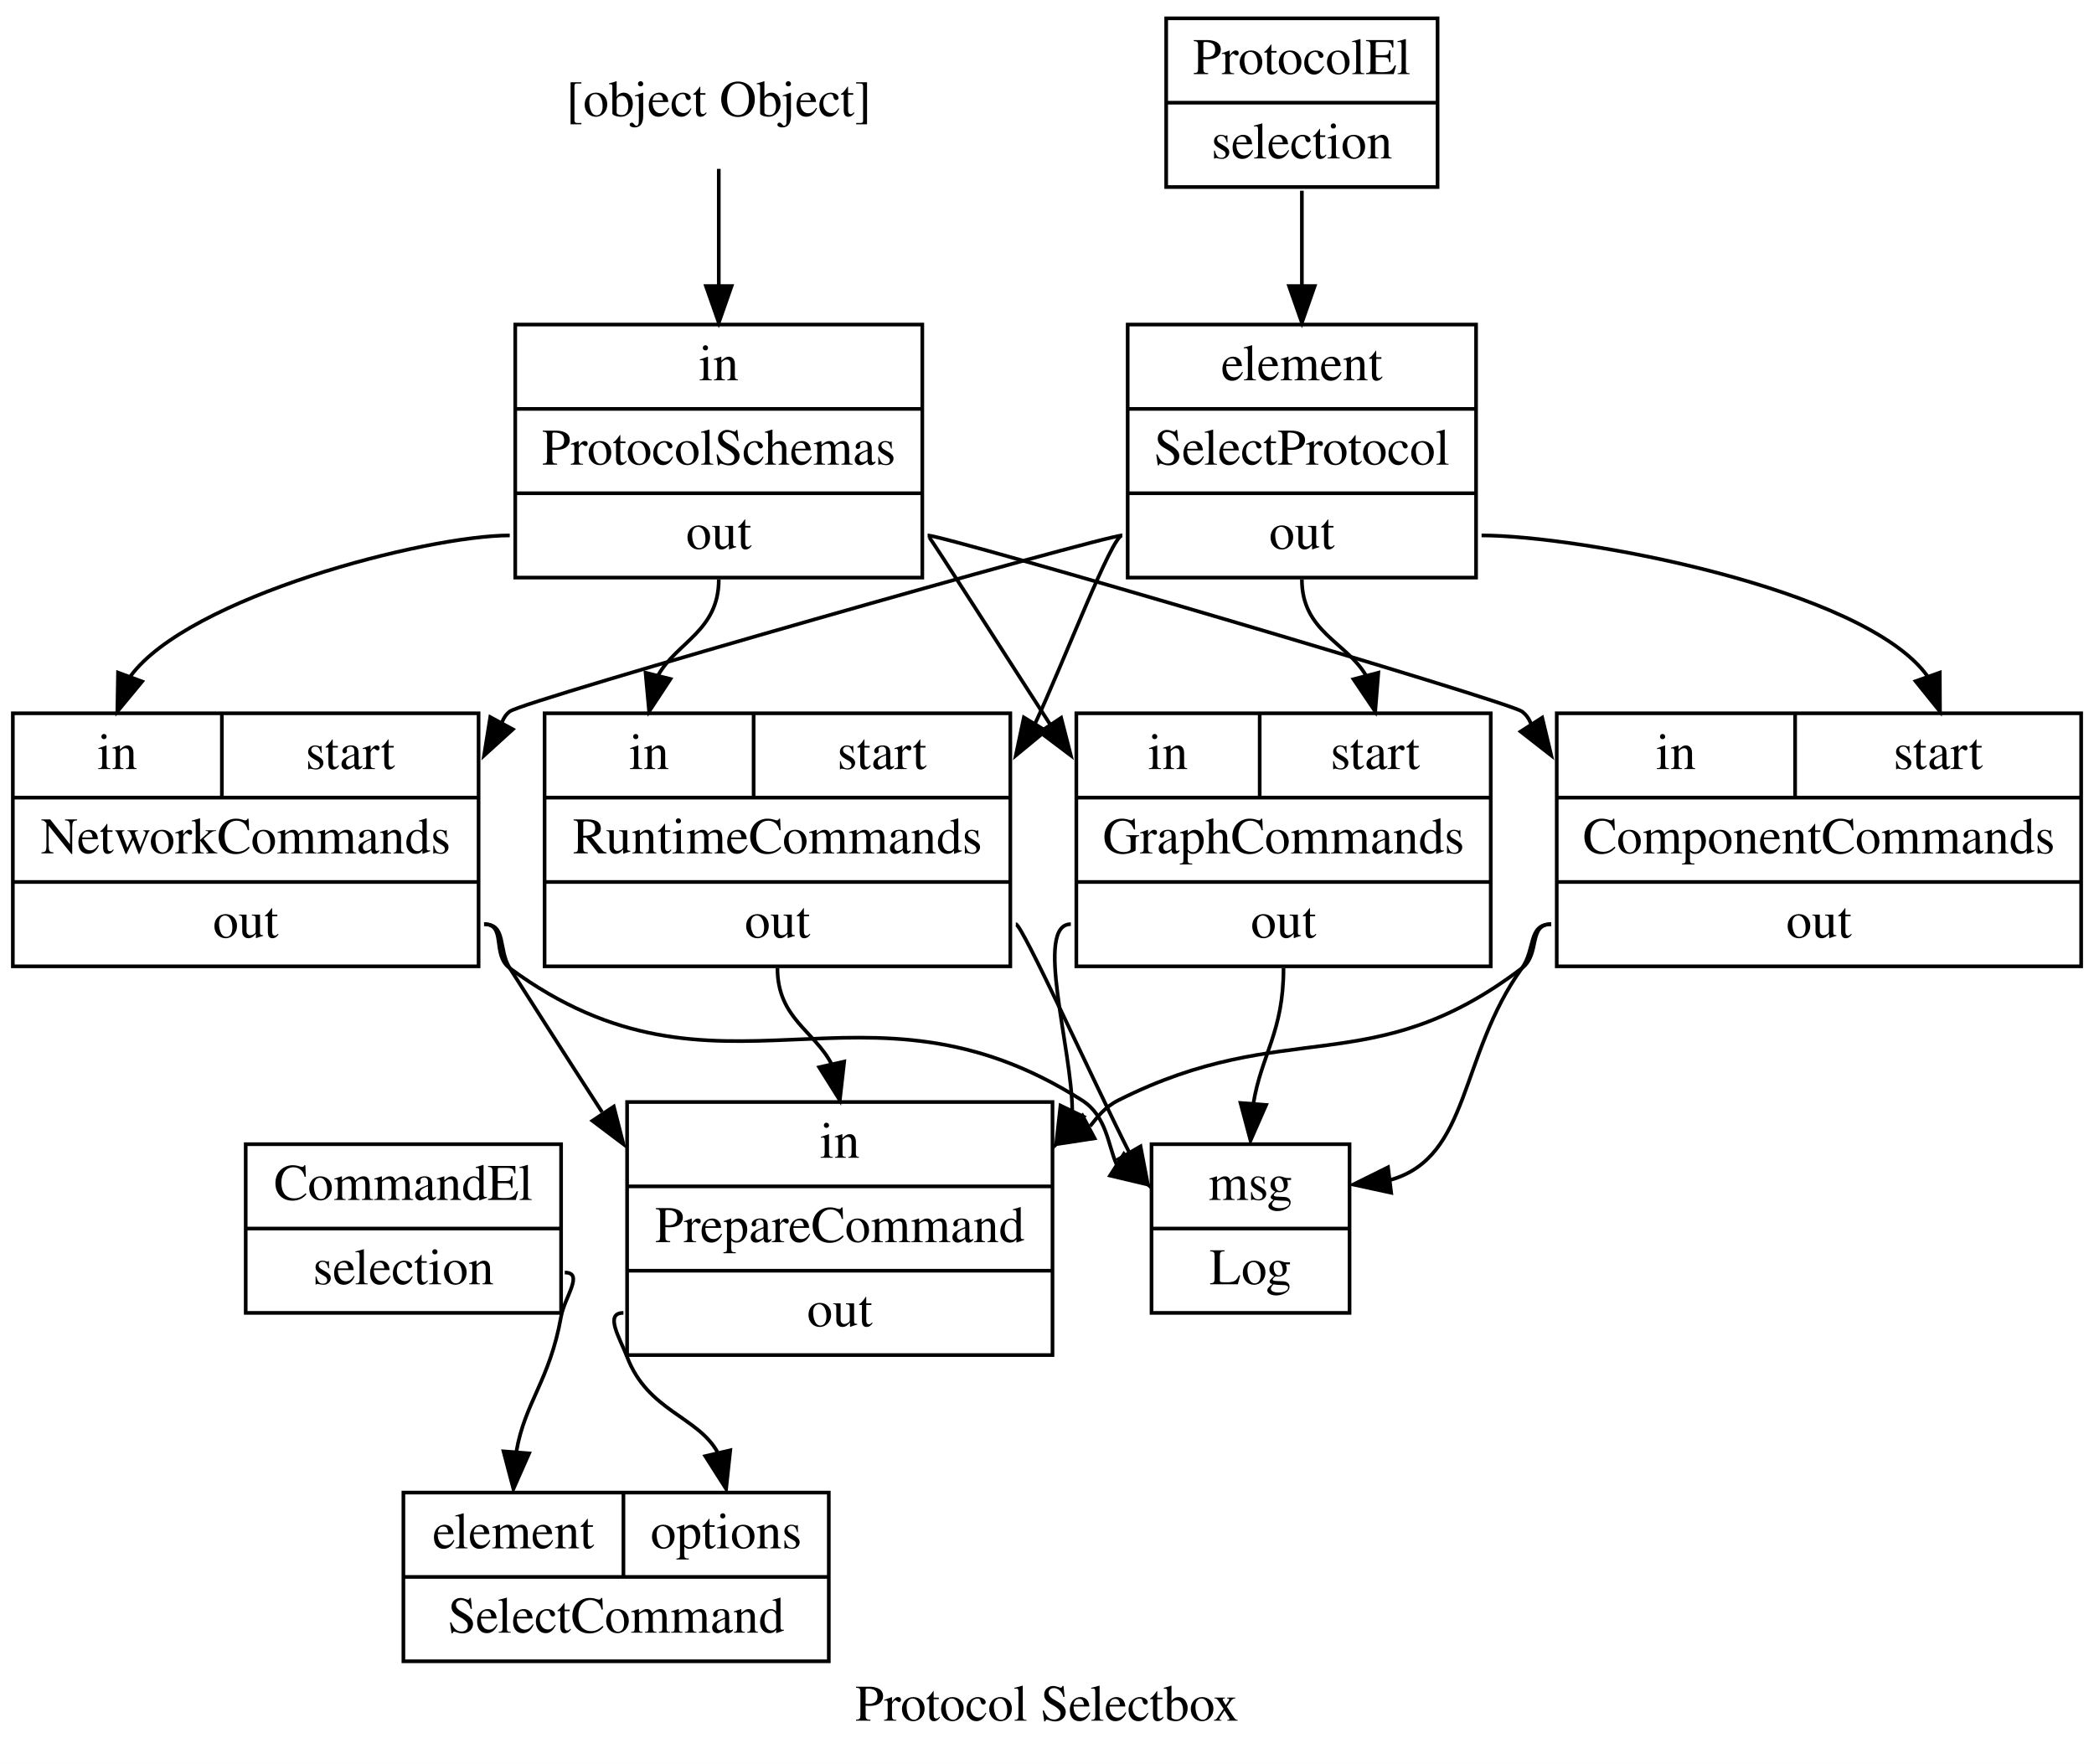
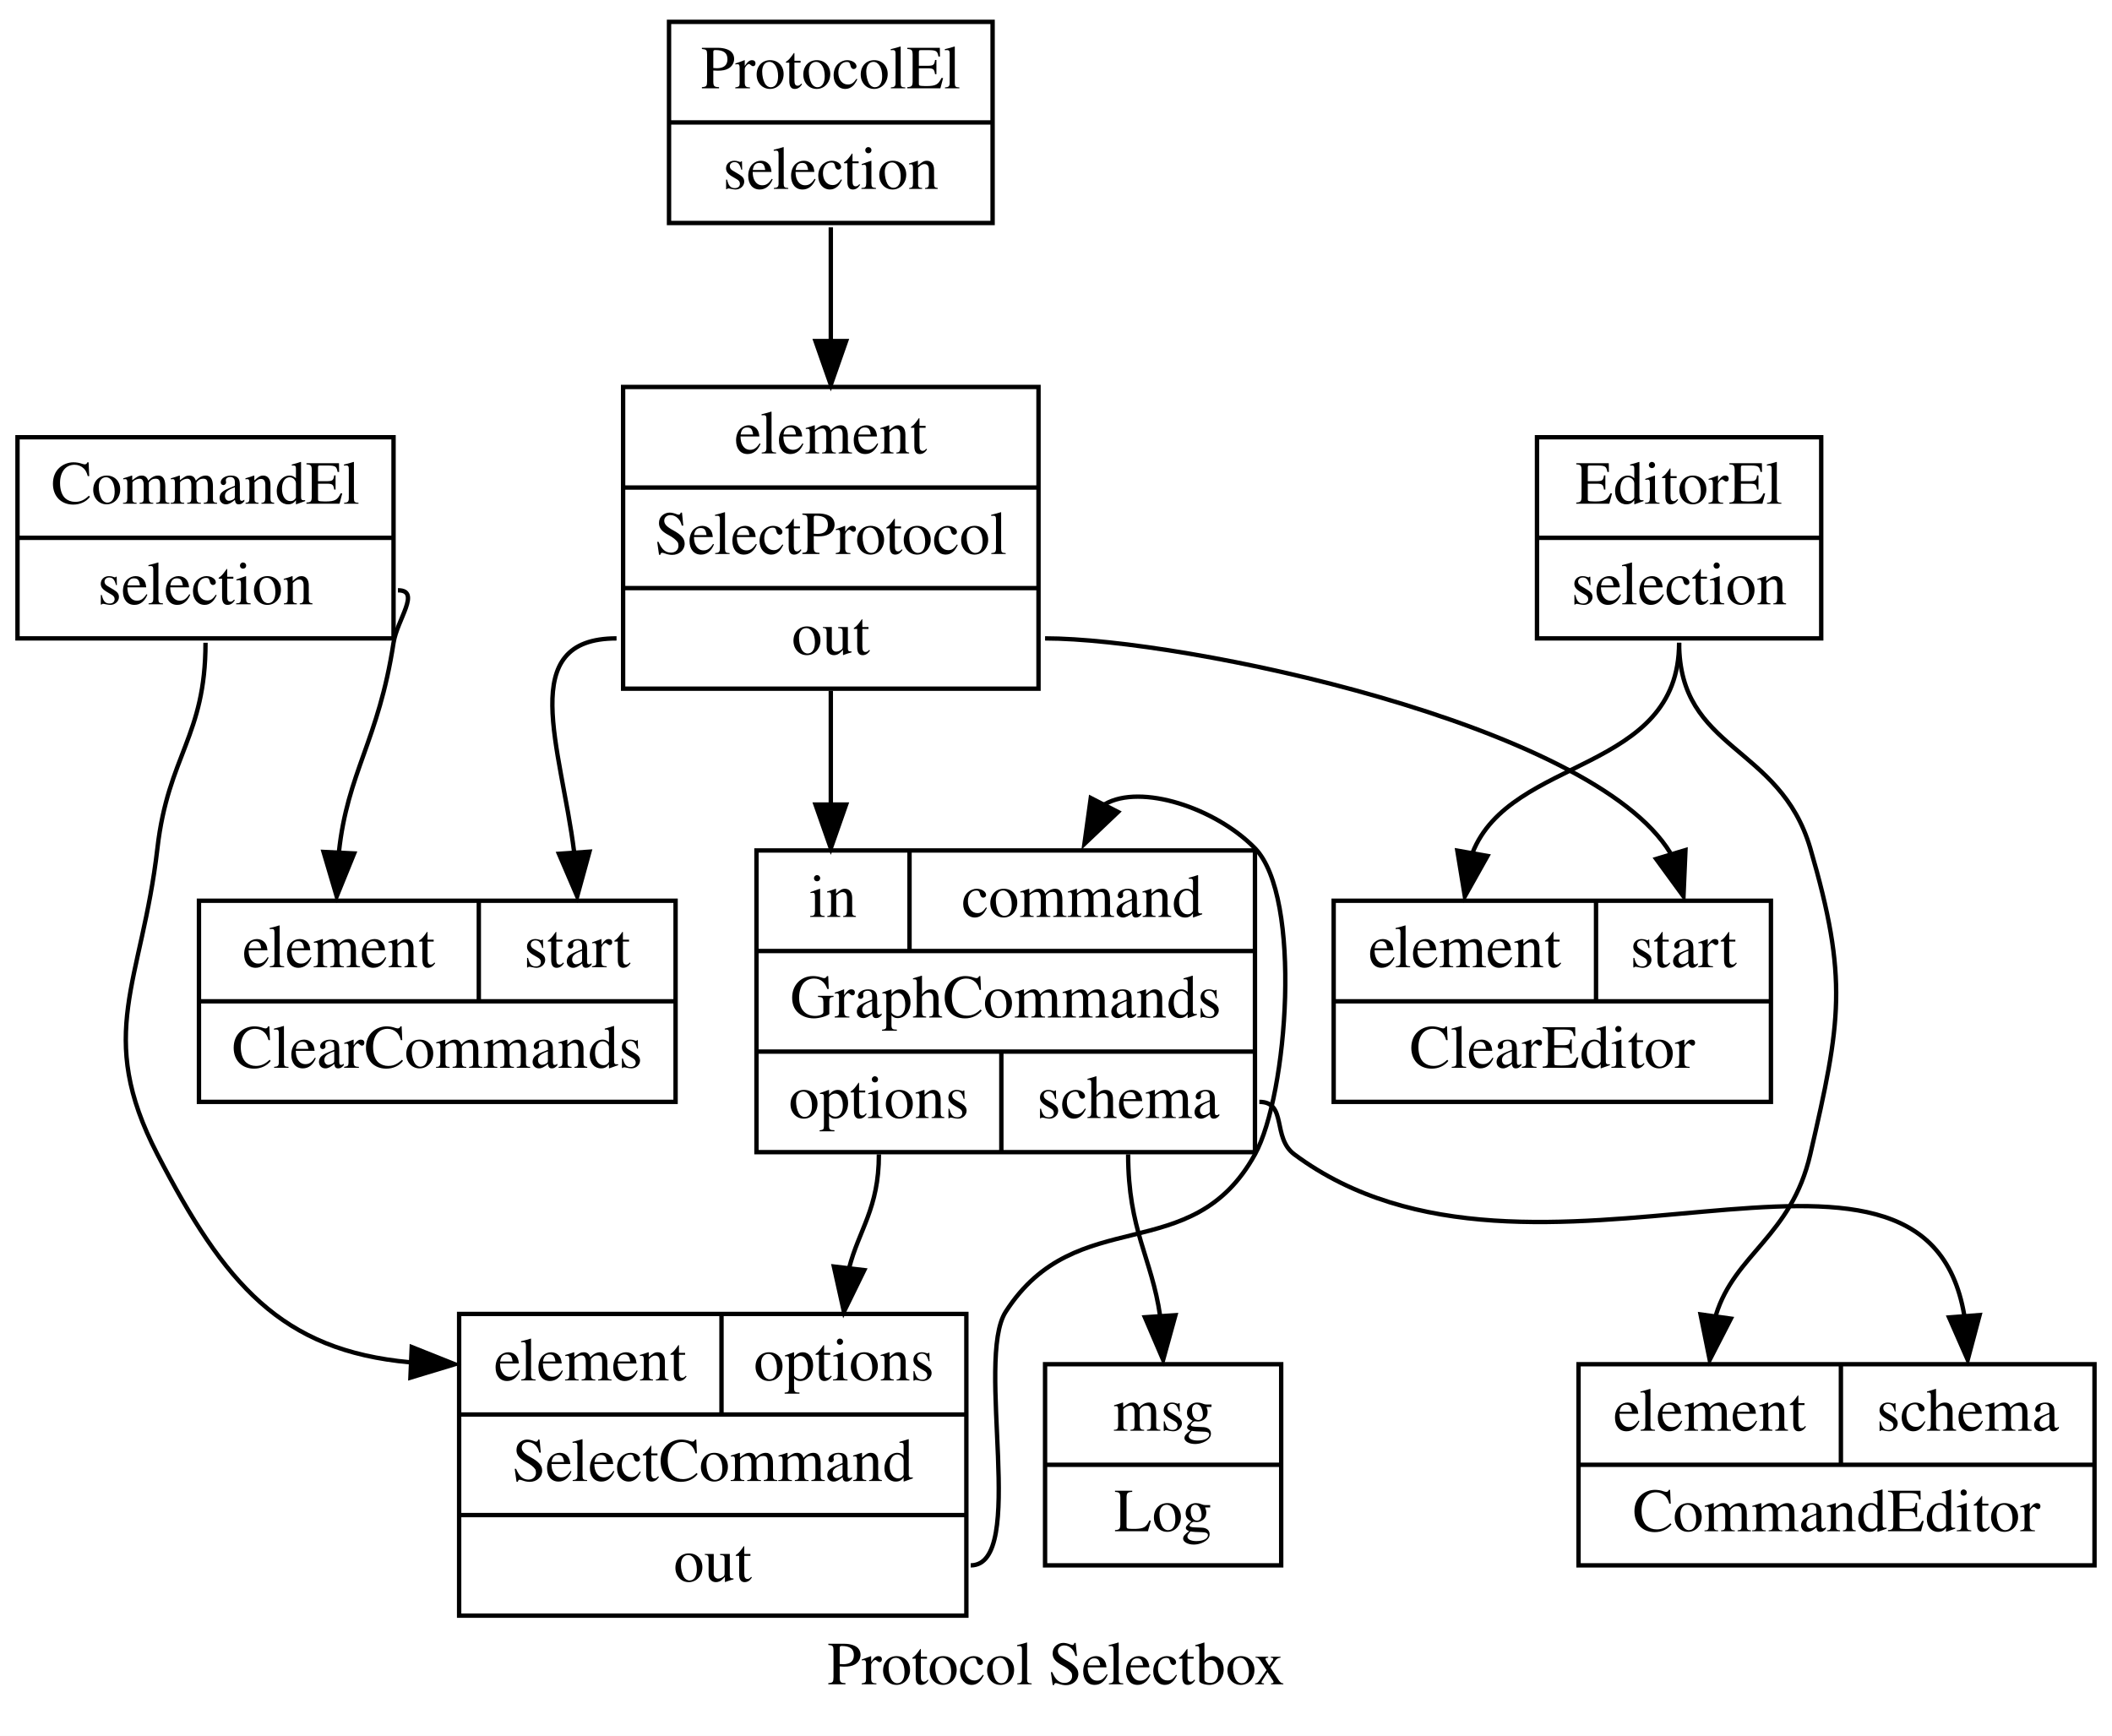
- <svg xmlns="http://www.w3.org/2000/svg" width="571pt" height="481pt" viewBox="0.00 0.00 571.00 481.00">
-   <g id="graph0" class="graph" transform="scale(1 1) rotate(0) translate(4 477)">
-     <polygon fill="white" stroke="none" points="-4,4 -4,-477 567,-477 567,4 -4,4" />
-     <text text-anchor="middle" x="281.5" y="-7.8" font-family="Times,serif" font-size="14.00">Protocol Selectbox</text>
+ <svg xmlns="http://www.w3.org/2000/svg" width="483pt" height="397pt" viewBox="0.00 0.00 483.00 397.00">
+   <g id="graph0" class="graph" transform="scale(1 1) rotate(0) translate(4 393)">
+     <polygon fill="white" stroke="none" points="-4,4 -4,-393 479,-393 479,4 -4,4" />
+     <text text-anchor="middle" x="237.5" y="-7.8" font-family="Times,serif" font-size="14.00">Protocol Selectbox</text>
    <g id="node1" class="node">
-       <polygon fill="none" stroke="black" points="314,-426 314,-472 388,-472 388,-426 314,-426" />
-       <text text-anchor="middle" x="351" y="-456.8" font-family="Times,serif" font-size="14.00">ProtocolEl</text>
-       <polyline fill="none" stroke="black" points="314,-449 388,-449 " />
-       <text text-anchor="middle" x="351" y="-433.8" font-family="Times,serif" font-size="14.00">selection</text>
+       <polygon fill="none" stroke="black" points="149,-342 149,-388 223,-388 223,-342 149,-342" />
+       <text text-anchor="middle" x="186" y="-372.8" font-family="Times,serif" font-size="14.00">ProtocolEl</text>
+       <polyline fill="none" stroke="black" points="149,-365 223,-365 " />
+       <text text-anchor="middle" x="186" y="-349.8" font-family="Times,serif" font-size="14.00">selection</text>
    </g>
    <g id="node2" class="node">
-       <polygon fill="none" stroke="black" points="303.5,-319.5 303.5,-388.5 398.5,-388.5 398.5,-319.5 303.5,-319.5" />
-       <text text-anchor="middle" x="351" y="-373.3" font-family="Times,serif" font-size="14.00">element</text>
-       <polyline fill="none" stroke="black" points="303.5,-365.5 398.5,-365.5 " />
-       <text text-anchor="middle" x="351" y="-350.3" font-family="Times,serif" font-size="14.00">SelectProtocol</text>
-       <polyline fill="none" stroke="black" points="303.5,-342.5 398.5,-342.5 " />
-       <text text-anchor="middle" x="351" y="-327.3" font-family="Times,serif" font-size="14.00">out</text>
+       <polygon fill="none" stroke="black" points="138.5,-235.5 138.5,-304.5 233.5,-304.5 233.5,-235.5 138.5,-235.5" />
+       <text text-anchor="middle" x="186" y="-289.3" font-family="Times,serif" font-size="14.00">element</text>
+       <polyline fill="none" stroke="black" points="138.5,-281.5 233.5,-281.5 " />
+       <text text-anchor="middle" x="186" y="-266.3" font-family="Times,serif" font-size="14.00">SelectProtocol</text>
+       <polyline fill="none" stroke="black" points="138.5,-258.5 233.5,-258.5 " />
+       <text text-anchor="middle" x="186" y="-243.3" font-family="Times,serif" font-size="14.00">out</text>
    </g>
    <g id="edge1" class="edge">
-       <path fill="none" stroke="black" d="M351,-425C351,-413 351,-407.75 351,-399.125" />
-       <polygon fill="black" stroke="black" points="354.5,-399 351,-389 347.5,-399 354.5,-399" />
+       <path fill="none" stroke="black" d="M186,-341C186,-329 186,-323.75 186,-315.125" />
+       <polygon fill="black" stroke="black" points="189.5,-315 186,-305 182.5,-315 189.5,-315" />
+     </g>
+     <g id="node7" class="node">
+       <polygon fill="none" stroke="black" points="41.5,-141 41.5,-187 150.5,-187 150.5,-141 41.5,-141" />
+       <text text-anchor="middle" x="73.5" y="-171.8" font-family="Times,serif" font-size="14.00">element</text>
+       <polyline fill="none" stroke="black" points="105.5,-164 105.5,-187 " />
+       <text text-anchor="middle" x="128" y="-171.8" font-family="Times,serif" font-size="14.00">start</text>
+       <polyline fill="none" stroke="black" points="41.5,-164 150.5,-164 " />
+       <text text-anchor="middle" x="96" y="-148.8" font-family="Times,serif" font-size="14.00">ClearCommands</text>
+     </g>
+     <g id="edge7" class="edge">
+       <path fill="none" stroke="black" d="M137,-247C113.79,-247 124.307,-222.137 127.299,-198.151" />
+       <polygon fill="black" stroke="black" points="130.802,-198.217 128,-188 123.819,-197.735 130.802,-198.217" />
+     </g>
+     <g id="node8" class="node">
+       <polygon fill="none" stroke="black" points="301,-141 301,-187 401,-187 401,-141 301,-141" />
+       <text text-anchor="middle" x="331" y="-171.8" font-family="Times,serif" font-size="14.00">element</text>
+       <polyline fill="none" stroke="black" points="361,-164 361,-187 " />
+       <text text-anchor="middle" x="381" y="-171.8" font-family="Times,serif" font-size="14.00">start</text>
+       <polyline fill="none" stroke="black" points="301,-164 401,-164 " />
+       <text text-anchor="middle" x="351" y="-148.8" font-family="Times,serif" font-size="14.00">ClearEditor</text>
+     </g>
+     <g id="edge8" class="edge">
+       <path fill="none" stroke="black" d="M235,-247C266.576,-247 360.044,-227.453 377.998,-197.926" />
+       <polygon fill="black" stroke="black" points="381.455,-198.585 381,-188 374.755,-196.559 381.455,-198.585" />
+     </g>
+     <g id="node9" class="node">
+       <polygon fill="none" stroke="black" points="169,-129.5 169,-198.5 283,-198.5 283,-129.5 169,-129.5" />
+       <text text-anchor="middle" x="186.5" y="-183.3" font-family="Times,serif" font-size="14.00">in</text>
+       <polyline fill="none" stroke="black" points="204,-175.5 204,-198.5 " />
+       <text text-anchor="middle" x="243.5" y="-183.3" font-family="Times,serif" font-size="14.00">command</text>
+       <polyline fill="none" stroke="black" points="169,-175.5 283,-175.5 " />
+       <text text-anchor="middle" x="226" y="-160.3" font-family="Times,serif" font-size="14.00">GraphCommands</text>
+       <polyline fill="none" stroke="black" points="169,-152.5 283,-152.5 " />
+       <text text-anchor="middle" x="197" y="-137.3" font-family="Times,serif" font-size="14.00">options</text>
+       <polyline fill="none" stroke="black" points="225,-129.5 225,-152.5 " />
+       <text text-anchor="middle" x="254" y="-137.3" font-family="Times,serif" font-size="14.00">schema</text>
+     </g>
+     <g id="edge6" class="edge">
+       <path fill="none" stroke="black" d="M186,-235C186,-223 186,-217.75 186,-209.125" />
+       <polygon fill="black" stroke="black" points="189.5,-209 186,-199 182.5,-209 189.5,-209" />
+     </g>
+     <g id="node3" class="node">
+       <polygon fill="none" stroke="black" points="0,-247 0,-293 86,-293 86,-247 0,-247" />
+       <text text-anchor="middle" x="43" y="-277.8" font-family="Times,serif" font-size="14.00">CommandEl</text>
+       <polyline fill="none" stroke="black" points="0,-270 86,-270 " />
+       <text text-anchor="middle" x="43" y="-254.8" font-family="Times,serif" font-size="14.00">selection</text>
+     </g>
+     <g id="node4" class="node">
+       <polygon fill="none" stroke="black" points="101,-23.5 101,-92.5 217,-92.5 217,-23.5 101,-23.5" />
+       <text text-anchor="middle" x="131" y="-77.3" font-family="Times,serif" font-size="14.00">element</text>
+       <polyline fill="none" stroke="black" points="161,-69.5 161,-92.5 " />
+       <text text-anchor="middle" x="189" y="-77.3" font-family="Times,serif" font-size="14.00">options</text>
+       <polyline fill="none" stroke="black" points="101,-69.5 217,-69.5 " />
+       <text text-anchor="middle" x="159" y="-54.3" font-family="Times,serif" font-size="14.00">SelectCommand</text>
+       <polyline fill="none" stroke="black" points="101,-46.5 217,-46.5 " />
+       <text text-anchor="middle" x="159" y="-31.3" font-family="Times,serif" font-size="14.00">out</text>
+     </g>
+     <g id="edge2" class="edge">
+       <path fill="none" stroke="black" d="M43,-246C43,-224.547 34.461,-220.312 32,-199 28.432,-168.094 17.687,-156.623 32,-129 47.357,-99.362 60.246,-84.129 89.796,-81.436" />
+       <polygon fill="black" stroke="black" points="90.159,-84.924 100,-81 89.86,-77.93 90.159,-84.924" />
+     </g>
+     <g id="edge4" class="edge">
+       <path fill="none" stroke="black" d="M87,-258C92.352,-258 86.809,-251.29 86,-246 82.567,-223.559 75.433,-216.364 73.495,-198.018" />
+       <polygon fill="black" stroke="black" points="76.99,-197.815 73,-188 69.998,-198.161 76.99,-197.815" />
+     </g>
+     <g id="edge10" class="edge">
+       <path fill="none" stroke="black" d="M218,-35C231.011,-35 218.954,-82.062 226,-93 242.226,-118.189 268.537,-102.759 283,-129 290.509,-142.623 293.858,-187.86 283,-199 274.018,-208.216 256.886,-213.854 248.649,-209.06" />
+       <polygon fill="black" stroke="black" points="251.68,-207.299 244,-200 245.452,-210.495 251.68,-207.299" />
+     </g>
+     <g id="node5" class="node">
+       <polygon fill="none" stroke="black" points="347.5,-247 347.5,-293 412.5,-293 412.5,-247 347.5,-247" />
+       <text text-anchor="middle" x="380" y="-277.8" font-family="Times,serif" font-size="14.00">EditorEl</text>
+       <polyline fill="none" stroke="black" points="347.5,-270 412.5,-270 " />
+       <text text-anchor="middle" x="380" y="-254.8" font-family="Times,serif" font-size="14.00">selection</text>
    </g>
    <g id="node6" class="node">
-       <polygon fill="none" stroke="black" points="289.5,-213.5 289.5,-282.5 402.5,-282.5 402.5,-213.5 289.5,-213.5" />
-       <text text-anchor="middle" x="314.5" y="-267.3" font-family="Times,serif" font-size="14.00">in</text>
-       <polyline fill="none" stroke="black" points="339.5,-259.5 339.5,-282.5 " />
-       <text text-anchor="middle" x="371" y="-267.3" font-family="Times,serif" font-size="14.00">start</text>
-       <polyline fill="none" stroke="black" points="289.5,-259.5 402.5,-259.5 " />
-       <text text-anchor="middle" x="346" y="-244.3" font-family="Times,serif" font-size="14.00">GraphCommands</text>
-       <polyline fill="none" stroke="black" points="289.5,-236.5 402.5,-236.5 " />
-       <text text-anchor="middle" x="346" y="-221.3" font-family="Times,serif" font-size="14.00">out</text>
+       <polygon fill="none" stroke="black" points="357,-35 357,-81 475,-81 475,-35 357,-35" />
+       <text text-anchor="middle" x="387" y="-65.8" font-family="Times,serif" font-size="14.00">element</text>
+       <polyline fill="none" stroke="black" points="417,-58 417,-81 " />
+       <text text-anchor="middle" x="446" y="-65.8" font-family="Times,serif" font-size="14.00">schema</text>
+       <polyline fill="none" stroke="black" points="357,-58 475,-58 " />
+       <text text-anchor="middle" x="416" y="-42.8" font-family="Times,serif" font-size="14.00">CommandEditor</text>
+     </g>
+     <g id="edge3" class="edge">
+       <path fill="none" stroke="black" d="M380,-246C380,-221.218 403.055,-222.788 410,-199 418.719,-169.136 417.018,-159.309 410,-129 405.655,-110.238 392.733,-106.267 388.42,-92.249" />
+       <polygon fill="black" stroke="black" points="391.839,-91.425 387,-82 384.905,-92.386 391.839,-91.425" />
+     </g>
+     <g id="edge5" class="edge">
+       <path fill="none" stroke="black" d="M380,-246C380,-216.077 341.473,-220.15 332.744,-197.929" />
+       <polygon fill="black" stroke="black" points="336.177,-197.244 331,-188 329.283,-198.455 336.177,-197.244" />
+     </g>
+     <g id="edge9" class="edge">
+       <path fill="none" stroke="black" d="M197,-129C197,-116.579 192.406,-111.722 190.18,-102.965" />
+       <polygon fill="black" stroke="black" points="193.652,-102.519 189,-93 186.701,-103.342 193.652,-102.519" />
    </g>
    <g id="edge11" class="edge">
-       <path fill="none" stroke="black" d="M351,-319C351,-304.844 362.964,-301.999 368.385,-292.968" />
-       <polygon fill="black" stroke="black" points="371.848,-293.561 371,-283 365.077,-291.785 371.848,-293.561" />
+       <path fill="none" stroke="black" d="M284,-141C290.41,-141 286.857,-132.825 292,-129 346.392,-88.545 435.923,-146.772 445.214,-92.2" />
+       <polygon fill="black" stroke="black" points="448.721,-92.239 446,-82 441.742,-91.702 448.721,-92.239" />
    </g>
-     <g id="node8" class="node">
-       <polygon fill="none" stroke="black" points="420.5,-213.5 420.5,-282.5 563.5,-282.5 563.5,-213.5 420.5,-213.5" />
-       <text text-anchor="middle" x="453" y="-267.3" font-family="Times,serif" font-size="14.00">in</text>
-       <polyline fill="none" stroke="black" points="485.5,-259.5 485.5,-282.5 " />
-       <text text-anchor="middle" x="524.5" y="-267.3" font-family="Times,serif" font-size="14.00">start</text>
-       <polyline fill="none" stroke="black" points="420.5,-259.5 563.5,-259.5 " />
-       <text text-anchor="middle" x="492" y="-244.3" font-family="Times,serif" font-size="14.00">ComponentCommands</text>
-       <polyline fill="none" stroke="black" points="420.5,-236.5 563.5,-236.5 " />
-       <text text-anchor="middle" x="492" y="-221.3" font-family="Times,serif" font-size="14.00">out</text>
+     <g id="node10" class="node">
+       <polygon fill="none" stroke="black" points="235,-35 235,-81 289,-81 289,-35 235,-35" />
+       <text text-anchor="middle" x="262" y="-65.8" font-family="Times,serif" font-size="14.00">msg</text>
+       <polyline fill="none" stroke="black" points="235,-58 289,-58 " />
+       <text text-anchor="middle" x="262" y="-42.8" font-family="Times,serif" font-size="14.00">Log</text>
    </g>
    <g id="edge12" class="edge">
-       <path fill="none" stroke="black" d="M400,-331C426.385,-331 504.262,-316.655 521.567,-292.659" />
-       <polygon fill="black" stroke="black" points="524.949,-293.595 525,-283 518.353,-291.25 524.949,-293.595" />
-     </g>
-     <g id="node9" class="node">
-       <polygon fill="none" stroke="black" points="-0.5,-213.5 -0.5,-282.5 126.5,-282.5 126.5,-213.5 -0.5,-213.5" />
-       <text text-anchor="middle" x="28" y="-267.3" font-family="Times,serif" font-size="14.00">in</text>
-       <polyline fill="none" stroke="black" points="56.5,-259.5 56.5,-282.5 " />
-       <text text-anchor="middle" x="91.5" y="-267.3" font-family="Times,serif" font-size="14.00">start</text>
-       <polyline fill="none" stroke="black" points="-0.5,-259.5 126.5,-259.5 " />
-       <text text-anchor="middle" x="63" y="-244.3" font-family="Times,serif" font-size="14.00">NetworkCommands</text>
-       <polyline fill="none" stroke="black" points="-0.5,-236.5 126.5,-236.5 " />
-       <text text-anchor="middle" x="63" y="-221.3" font-family="Times,serif" font-size="14.00">out</text>
-     </g>
-     <g id="edge13" class="edge">
-       <path fill="none" stroke="black" d="M302,-331C297.173,-331 138.809,-285.964 135,-283 133.934,-282.171 133.295,-281.13 132.882,-280.01" />
-       <polygon fill="black" stroke="black" points="135.842,-278.125 128,-271 129.687,-281.46 135.842,-278.125" />
-     </g>
-     <g id="node10" class="node">
-       <polygon fill="none" stroke="black" points="144.5,-213.5 144.5,-282.5 271.5,-282.5 271.5,-213.5 144.5,-213.5" />
-       <text text-anchor="middle" x="173" y="-267.3" font-family="Times,serif" font-size="14.00">in</text>
-       <polyline fill="none" stroke="black" points="201.5,-259.5 201.5,-282.5 " />
-       <text text-anchor="middle" x="236.5" y="-267.3" font-family="Times,serif" font-size="14.00">start</text>
-       <polyline fill="none" stroke="black" points="144.5,-259.5 271.5,-259.5 " />
-       <text text-anchor="middle" x="208" y="-244.3" font-family="Times,serif" font-size="14.00">RuntimeCommands</text>
-       <polyline fill="none" stroke="black" points="144.5,-236.5 271.5,-236.5 " />
-       <text text-anchor="middle" x="208" y="-221.3" font-family="Times,serif" font-size="14.00">out</text>
-     </g>
-     <g id="edge14" class="edge">
-       <path fill="none" stroke="black" d="M302,-331C299.18,-331 285.978,-296.187 278.21,-279.597" />
-       <polygon fill="black" stroke="black" points="281.176,-277.738 273,-271 275.19,-281.366 281.176,-277.738" />
-     </g>
-     <g id="node3" class="node">
-       <polygon fill="none" stroke="black" points="63,-119 63,-165 149,-165 149,-119 63,-119" />
-       <text text-anchor="middle" x="106" y="-149.8" font-family="Times,serif" font-size="14.00">CommandEl</text>
-       <polyline fill="none" stroke="black" points="63,-142 149,-142 " />
-       <text text-anchor="middle" x="106" y="-126.8" font-family="Times,serif" font-size="14.00">selection</text>
-     </g>
-     <g id="node4" class="node">
-       <polygon fill="none" stroke="black" points="106,-24 106,-70 222,-70 222,-24 106,-24" />
-       <text text-anchor="middle" x="136" y="-54.8" font-family="Times,serif" font-size="14.00">element</text>
-       <polyline fill="none" stroke="black" points="166,-47 166,-70 " />
-       <text text-anchor="middle" x="194" y="-54.8" font-family="Times,serif" font-size="14.00">options</text>
-       <polyline fill="none" stroke="black" points="106,-47 222,-47 " />
-       <text text-anchor="middle" x="164" y="-31.8" font-family="Times,serif" font-size="14.00">SelectCommand</text>
-     </g>
-     <g id="edge2" class="edge">
-       <path fill="none" stroke="black" d="M150,-130C155.352,-130 149.94,-123.269 149,-118 145.878,-100.497 139.13,-94.667 136.806,-81.174" />
-       <polygon fill="black" stroke="black" points="140.279,-80.692 136,-71 133.301,-81.245 140.279,-80.692" />
-     </g>
-     <g id="node5" class="node">
-       <polygon fill="none" stroke="black" points="136.5,-319.5 136.5,-388.5 247.5,-388.5 247.5,-319.5 136.5,-319.5" />
-       <text text-anchor="middle" x="192" y="-373.3" font-family="Times,serif" font-size="14.00">in</text>
-       <polyline fill="none" stroke="black" points="136.5,-365.5 247.5,-365.5 " />
-       <text text-anchor="middle" x="192" y="-350.3" font-family="Times,serif" font-size="14.00">ProtocolSchemas</text>
-       <polyline fill="none" stroke="black" points="136.5,-342.5 247.5,-342.5 " />
-       <text text-anchor="middle" x="192" y="-327.3" font-family="Times,serif" font-size="14.00">out</text>
-     </g>
-     <g id="edge3" class="edge">
-       <path fill="none" stroke="black" d="M249,-331C249.38,-331 271.748,-295.829 282.435,-279.343" />
-       <polygon fill="black" stroke="black" points="285.363,-281.261 288,-271 279.539,-277.377 285.363,-281.261" />
-     </g>
-     <g id="edge5" class="edge">
-       <path fill="none" stroke="black" d="M249,-331C253.693,-331 407.223,-285.786 411,-283 412.29,-282.049 413.034,-280.823 413.525,-279.52" />
-       <polygon fill="black" stroke="black" points="416.538,-281.305 419,-271 410.649,-277.521 416.538,-281.305" />
-     </g>
-     <g id="edge7" class="edge">
-       <path fill="none" stroke="black" d="M135,-331C112.197,-331 47.377,-314.203 31.529,-292.545" />
-       <polygon fill="black" stroke="black" points="34.751,-291.166 28,-283 28.185,-293.593 34.751,-291.166" />
-     </g>
-     <g id="edge9" class="edge">
-       <path fill="none" stroke="black" d="M192,-319C192,-305.007 180.634,-301.947 175.484,-292.908" />
-       <polygon fill="black" stroke="black" points="178.827,-291.849 173,-283 172.037,-293.551 178.827,-291.849" />
-     </g>
-     <g id="node7" class="node">
-       <polygon fill="none" stroke="black" points="310,-119 310,-165 364,-165 364,-119 310,-119" />
-       <text text-anchor="middle" x="337" y="-149.8" font-family="Times,serif" font-size="14.00">msg</text>
-       <polyline fill="none" stroke="black" points="310,-142 364,-142 " />
-       <text text-anchor="middle" x="337" y="-126.8" font-family="Times,serif" font-size="14.00">Log</text>
-     </g>
-     <g id="edge4" class="edge">
-       <path fill="none" stroke="black" d="M346,-213C346,-195.553 339.944,-189.415 337.767,-176.032" />
-       <polygon fill="black" stroke="black" points="341.253,-175.704 337,-166 334.273,-176.238 341.253,-175.704" />
-     </g>
-     <g id="node11" class="node">
-       <polygon fill="none" stroke="black" points="167,-107.5 167,-176.5 283,-176.5 283,-107.5 167,-107.5" />
-       <text text-anchor="middle" x="225" y="-161.3" font-family="Times,serif" font-size="14.00">in</text>
-       <polyline fill="none" stroke="black" points="167,-153.5 283,-153.5 " />
-       <text text-anchor="middle" x="225" y="-138.3" font-family="Times,serif" font-size="14.00">PrepareCommand</text>
-       <polyline fill="none" stroke="black" points="167,-130.5 283,-130.5 " />
-       <text text-anchor="middle" x="225" y="-115.3" font-family="Times,serif" font-size="14.00">out</text>
-     </g>
-     <g id="edge15" class="edge">
-       <path fill="none" stroke="black" d="M288,-225C277.926,-225 288.363,-190.898 288.384,-174.113" />
-       <polygon fill="black" stroke="black" points="291.49,-172.494 284,-165 285.182,-175.529 291.49,-172.494" />
-     </g>
-     <g id="edge6" class="edge">
-       <path fill="none" stroke="black" d="M419,-225C412.59,-225 414.751,-218.198 411,-213 393.823,-189.197 397.037,-161.439 375.15,-155.26" />
-       <polygon fill="black" stroke="black" points="375.355,-151.759 365,-154 374.493,-158.706 375.355,-151.759" />
-     </g>
-     <g id="edge17" class="edge">
-       <path fill="none" stroke="black" d="M419,-225C412.59,-225 416.105,-216.877 411,-213 370.035,-181.888 346.968,-200.089 301,-177 297.126,-175.054 295.181,-172.296 293.255,-169.914" />
-       <polygon fill="black" stroke="black" points="294.474,-166.599 284,-165 291.191,-172.781 294.474,-166.599" />
-     </g>
-     <g id="edge8" class="edge">
-       <path fill="none" stroke="black" d="M128,-225C134.174,-225 130.028,-216.661 135,-213 192.295,-170.806 230.971,-215.204 291,-177 297.844,-172.644 298.094,-164.749 300.488,-159.44" />
-       <polygon fill="black" stroke="black" points="302.458,-162.334 309,-154 298.689,-156.436 302.458,-162.334" />
-     </g>
-     <g id="edge16" class="edge">
-       <path fill="none" stroke="black" d="M128,-225C134.174,-225 131.769,-218.261 135,-213 135.151,-212.754 151.238,-187.527 160.176,-173.749" />
-       <polygon fill="black" stroke="black" points="163.372,-175.264 166,-165 157.545,-171.385 163.372,-175.264" />
-     </g>
-     <g id="edge10" class="edge">
-       <path fill="none" stroke="black" d="M273,-225C274.728,-225 294.379,-181.665 303.948,-162.706" />
-       <polygon fill="black" stroke="black" points="307.008,-164.406 309,-154 300.954,-160.893 307.008,-164.406" />
-     </g>
-     <g id="edge18" class="edge">
-       <path fill="none" stroke="black" d="M208,-213C208,-199.315 218.169,-195.848 222.778,-186.793" />
-       <polygon fill="black" stroke="black" points="226.2,-187.527 225,-177 219.374,-185.977 226.2,-187.527" />
-     </g>
-     <g id="edge19" class="edge">
-       <path fill="none" stroke="black" d="M166,-119C160.648,-119 165.098,-112.002 167,-107 172.608,-92.249 186.177,-90.815 191.651,-81.041" />
-       <polygon fill="black" stroke="black" points="195.13,-81.534 194,-71 188.314,-79.94 195.13,-81.534" />
-     </g>
-     <g id="node12" class="node">
-       <text text-anchor="middle" x="192" y="-445.3" font-family="Times,serif" font-size="14.00">[object Object]</text>
-     </g>
-     <g id="edge20" class="edge">
-       <path fill="none" stroke="black" d="M192,-430.96C192,-421.938 192,-410.421 192,-399.174" />
-       <polygon fill="black" stroke="black" points="195.5,-399 192,-389 188.5,-399 195.5,-399" />
+       <path fill="none" stroke="black" d="M254,-129C254,-111.618 259.383,-105.385 261.318,-92.01" />
+       <polygon fill="black" stroke="black" points="264.812,-92.215 262,-82 257.828,-91.739 264.812,-92.215" />
    </g>
  </g>
</svg>
